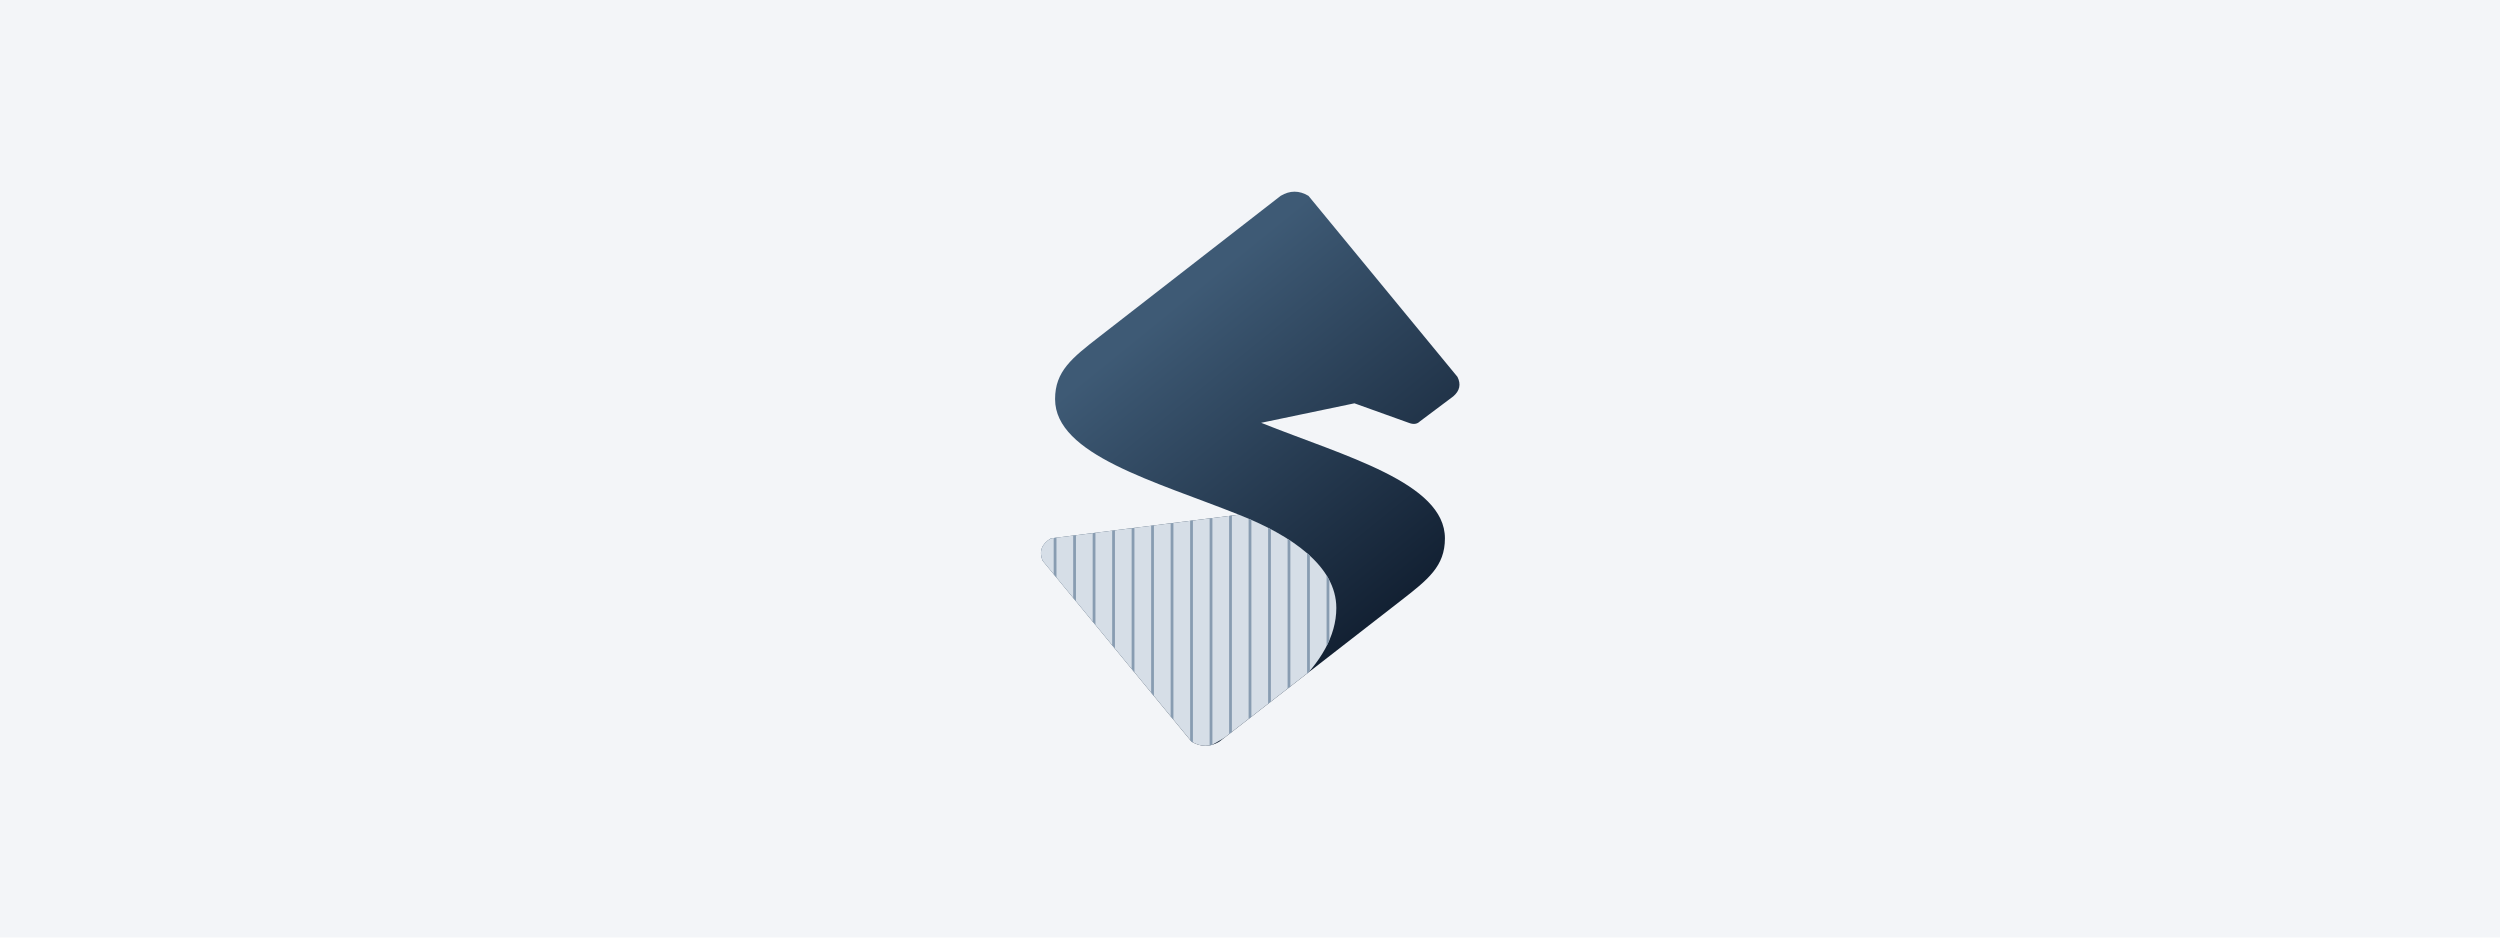
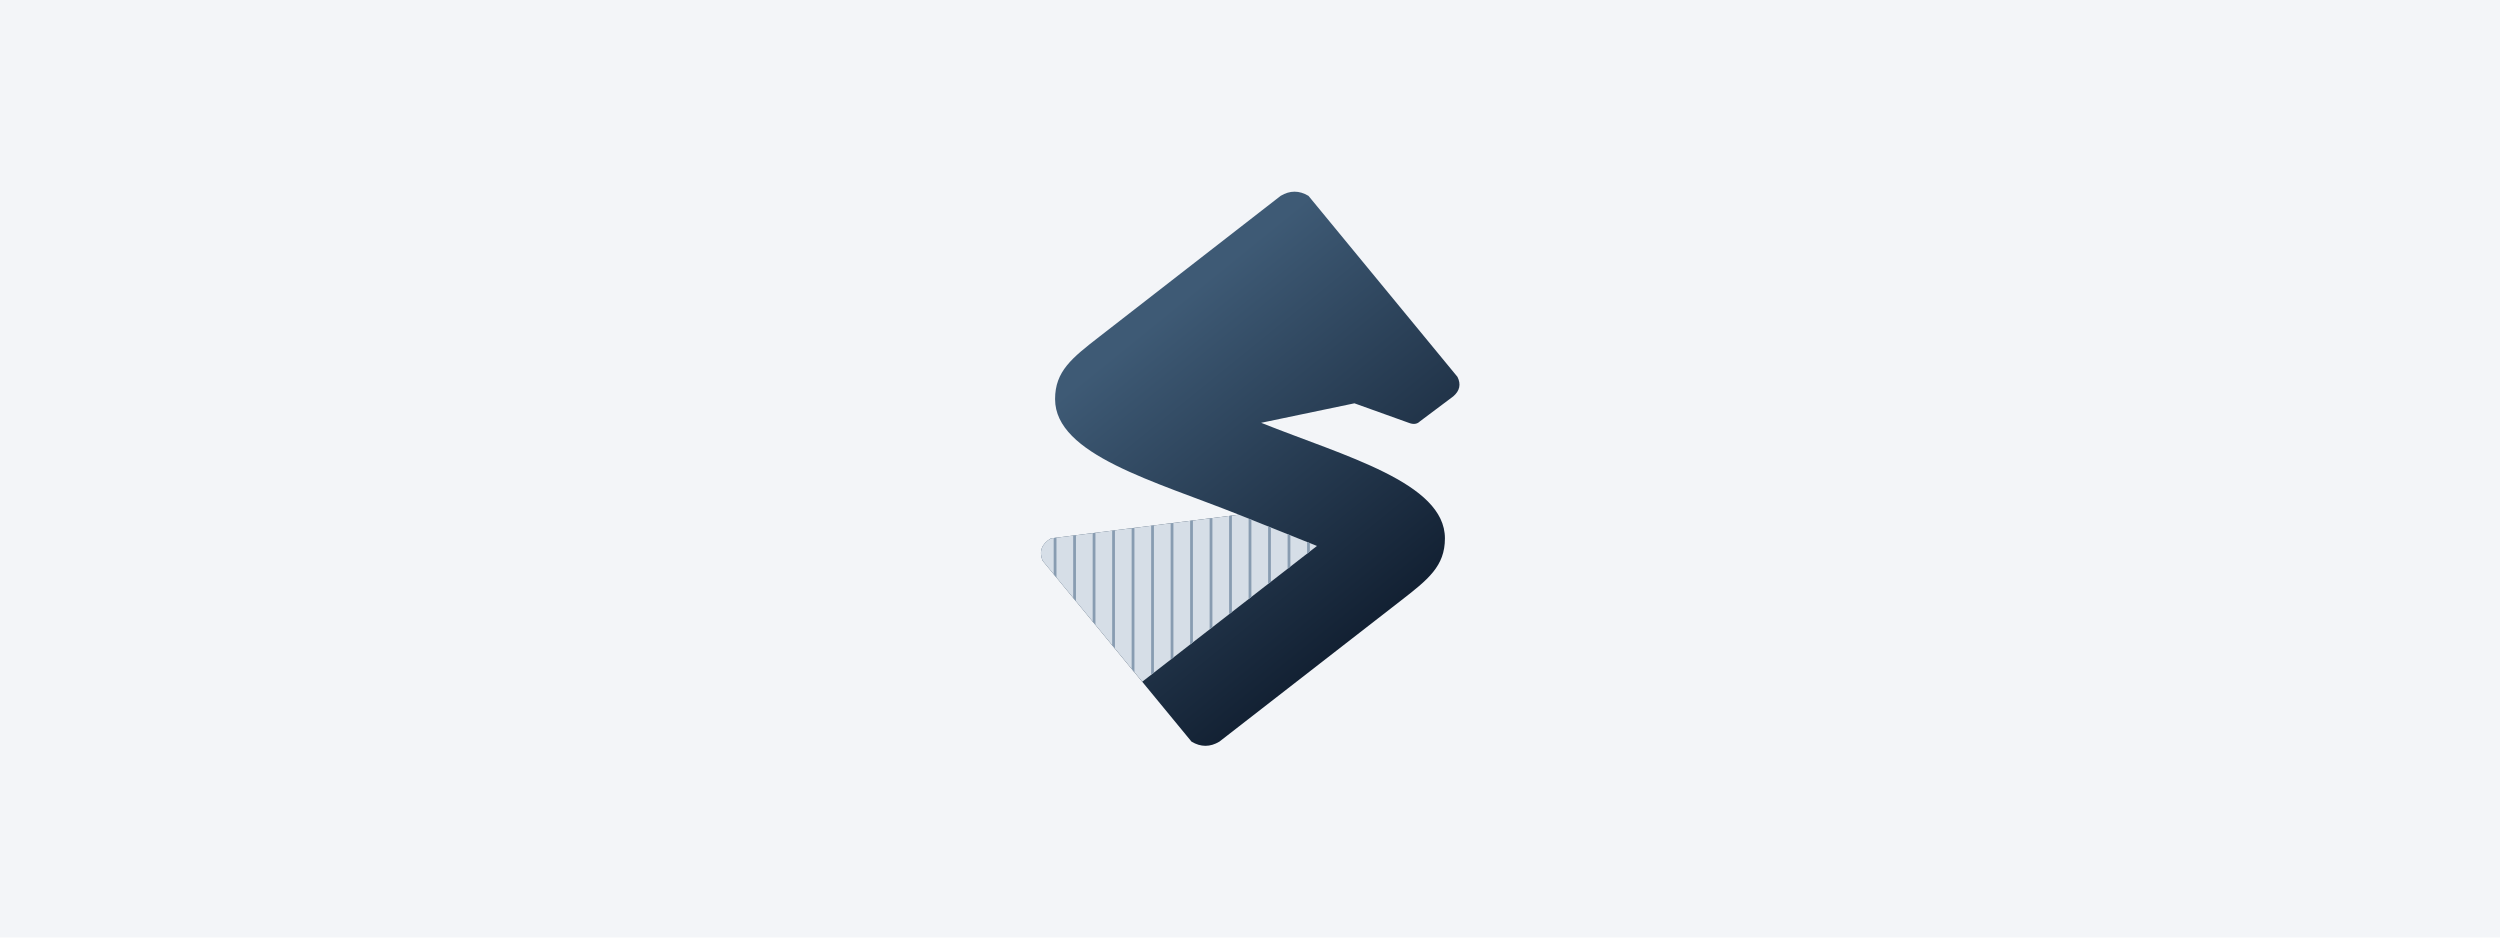
<svg xmlns="http://www.w3.org/2000/svg" width="3840" height="1440" viewBox="0 0 3840 1440">
  <defs>
    <linearGradient id="g" gradientUnits="userSpaceOnUse" x1="-158" y1="-195" x2="183" y2="226">
      <stop offset="0" stop-color="#3E5A75" />
      <stop offset="1" stop-color="#122032" />
    </linearGradient>
    <clipPath id="s">
      <path d="M16,-66 L150,-94 L228,-66 Q238,-62 244,-68 L292,-104 Q306,-116 298,-132 L84,-392 Q64,-404 44,-392 L-216,-190 C-256,-159 -280,-140 -280,-100 C-280,-20 -136,18 -16,66 L-286,100 Q-306,112 -298,132 L-84,392 Q-64,404 -44,392 L216,190 C256,159 280,140 280,100 C280,20 136,-18 16,-66 Z" />
    </clipPath>
    <clipPath id="p">
-       <path d="M-16,66 C60,96 124,140 124,200 C124,282 30,350 -64,402 L-420,402 L-420,66 Z" />
+       <path d="M-16,66 L96.2,110.9 L-377.6,479.0 L-420,479.0 L-420,66 Z" />
    </clipPath>
    <g id="r" fill="#889CB1">
      <rect x="-310" y="-420" width="4" height="840" />
      <rect x="-282" y="-420" width="4" height="840" />
      <rect x="-254" y="-420" width="4" height="840" />
      <rect x="-226" y="-420" width="4" height="840" />
      <rect x="-198" y="-420" width="4" height="840" />
      <rect x="-170" y="-420" width="4" height="840" />
      <rect x="-142" y="-420" width="4" height="840" />
      <rect x="-114" y="-420" width="4" height="840" />
      <rect x="-86" y="-420" width="4" height="840" />
      <rect x="-58" y="-420" width="4" height="840" />
      <rect x="-30" y="-420" width="4" height="840" />
      <rect x="-2" y="-420" width="4" height="840" />
      <rect x="26" y="-420" width="4" height="840" />
      <rect x="54" y="-420" width="4" height="840" />
      <rect x="82" y="-420" width="4" height="840" />
      <rect x="110" y="-420" width="4" height="840" />
      <rect x="138" y="-420" width="4" height="840" />
      <rect x="166" y="-420" width="4" height="840" />
      <rect x="194" y="-420" width="4" height="840" />
      <rect x="222" y="-420" width="4" height="840" />
      <rect x="250" y="-420" width="4" height="840" />
      <rect x="278" y="-420" width="4" height="840" />
      <rect x="306" y="-420" width="4" height="840" />
    </g>
  </defs>
  <rect width="3840" height="1440" fill="#F3F5F8" />
  <g transform="translate(1920.0 720.0) scale(1.069307)">
    <path d="M16,-66 L150,-94 L228,-66 Q238,-62 244,-68 L292,-104 Q306,-116 298,-132 L84,-392 Q64,-404 44,-392 L-216,-190 C-256,-159 -280,-140 -280,-100 C-280,-20 -136,18 -16,66 L-286,100 Q-306,112 -298,132 L-84,392 Q-64,404 -44,392 L216,190 C256,159 280,140 280,100 C280,20 136,-18 16,-66 Z" fill="url(#g)" />
    <g clip-path="url(#s)">
-       <path d="M-16,66 C60,96 124,140 124,200 C124,282 30,350 -64,402 L-420,402 L-420,66 Z" fill="#D6DEE7" />
+       <path d="M-16,66 L96.2,110.9 L-377.6,479.0 L-420,479.0 L-420,66 Z" fill="#D6DEE7" />
      <use href="#r" clip-path="url(#p)" />
    </g>
  </g>
</svg>
